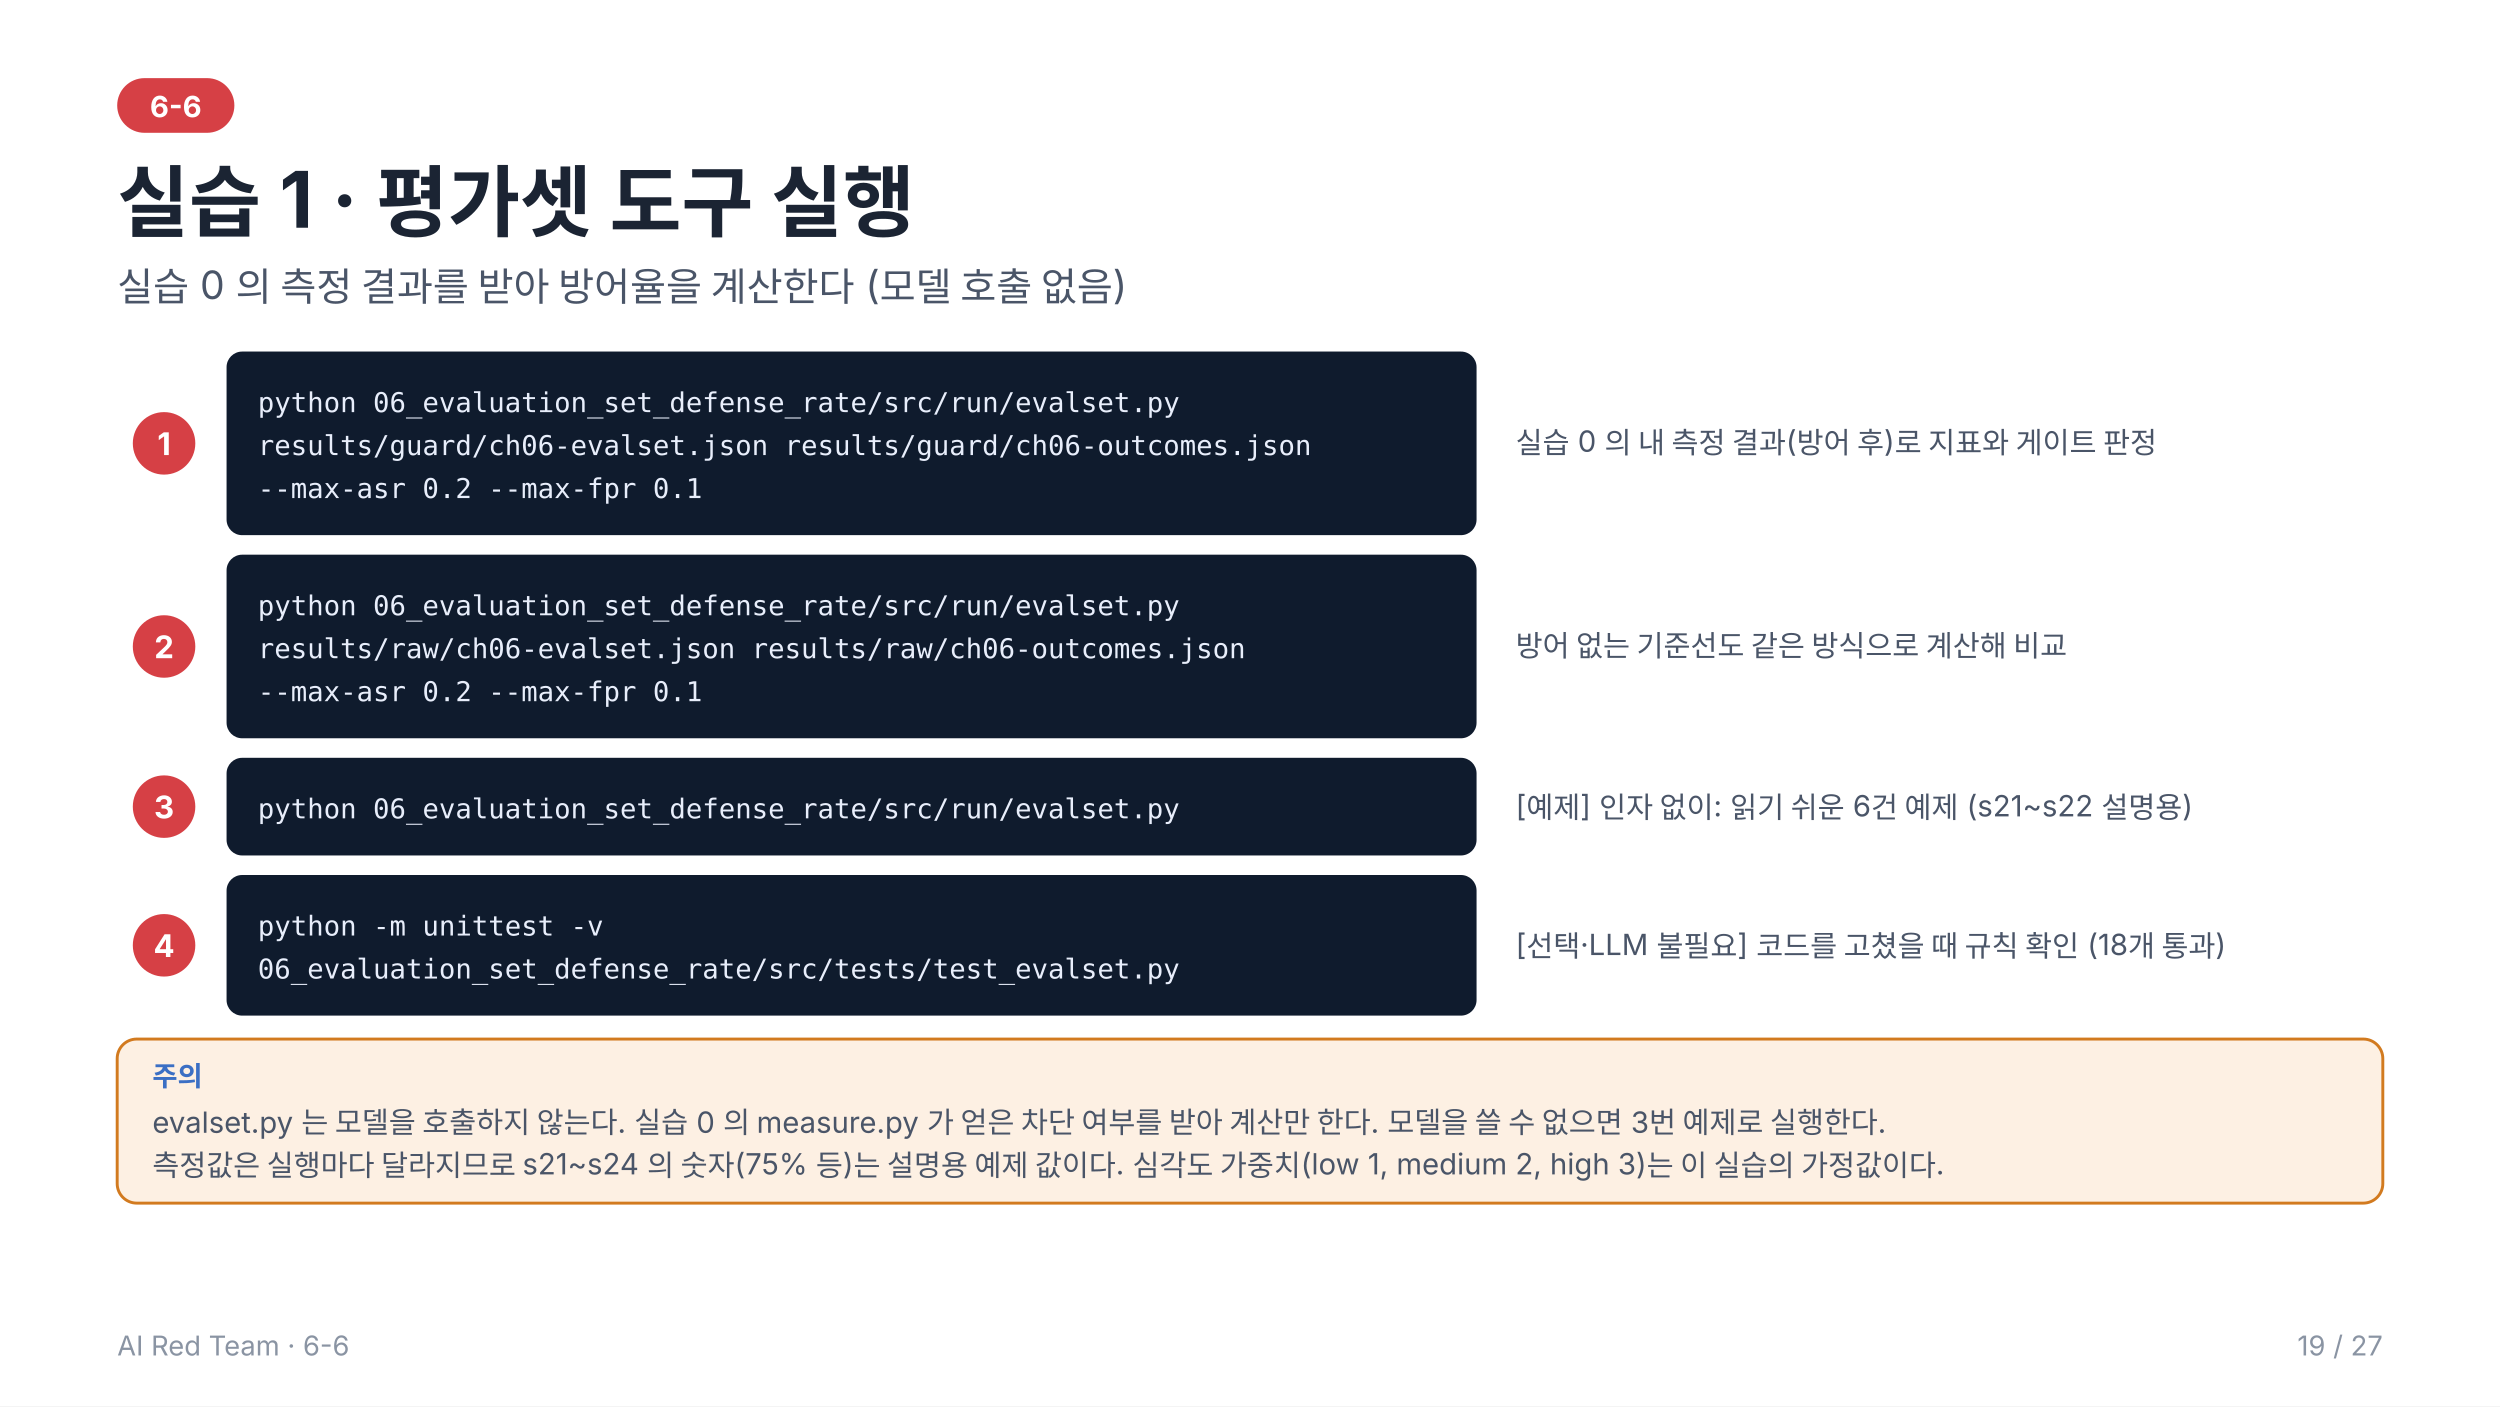
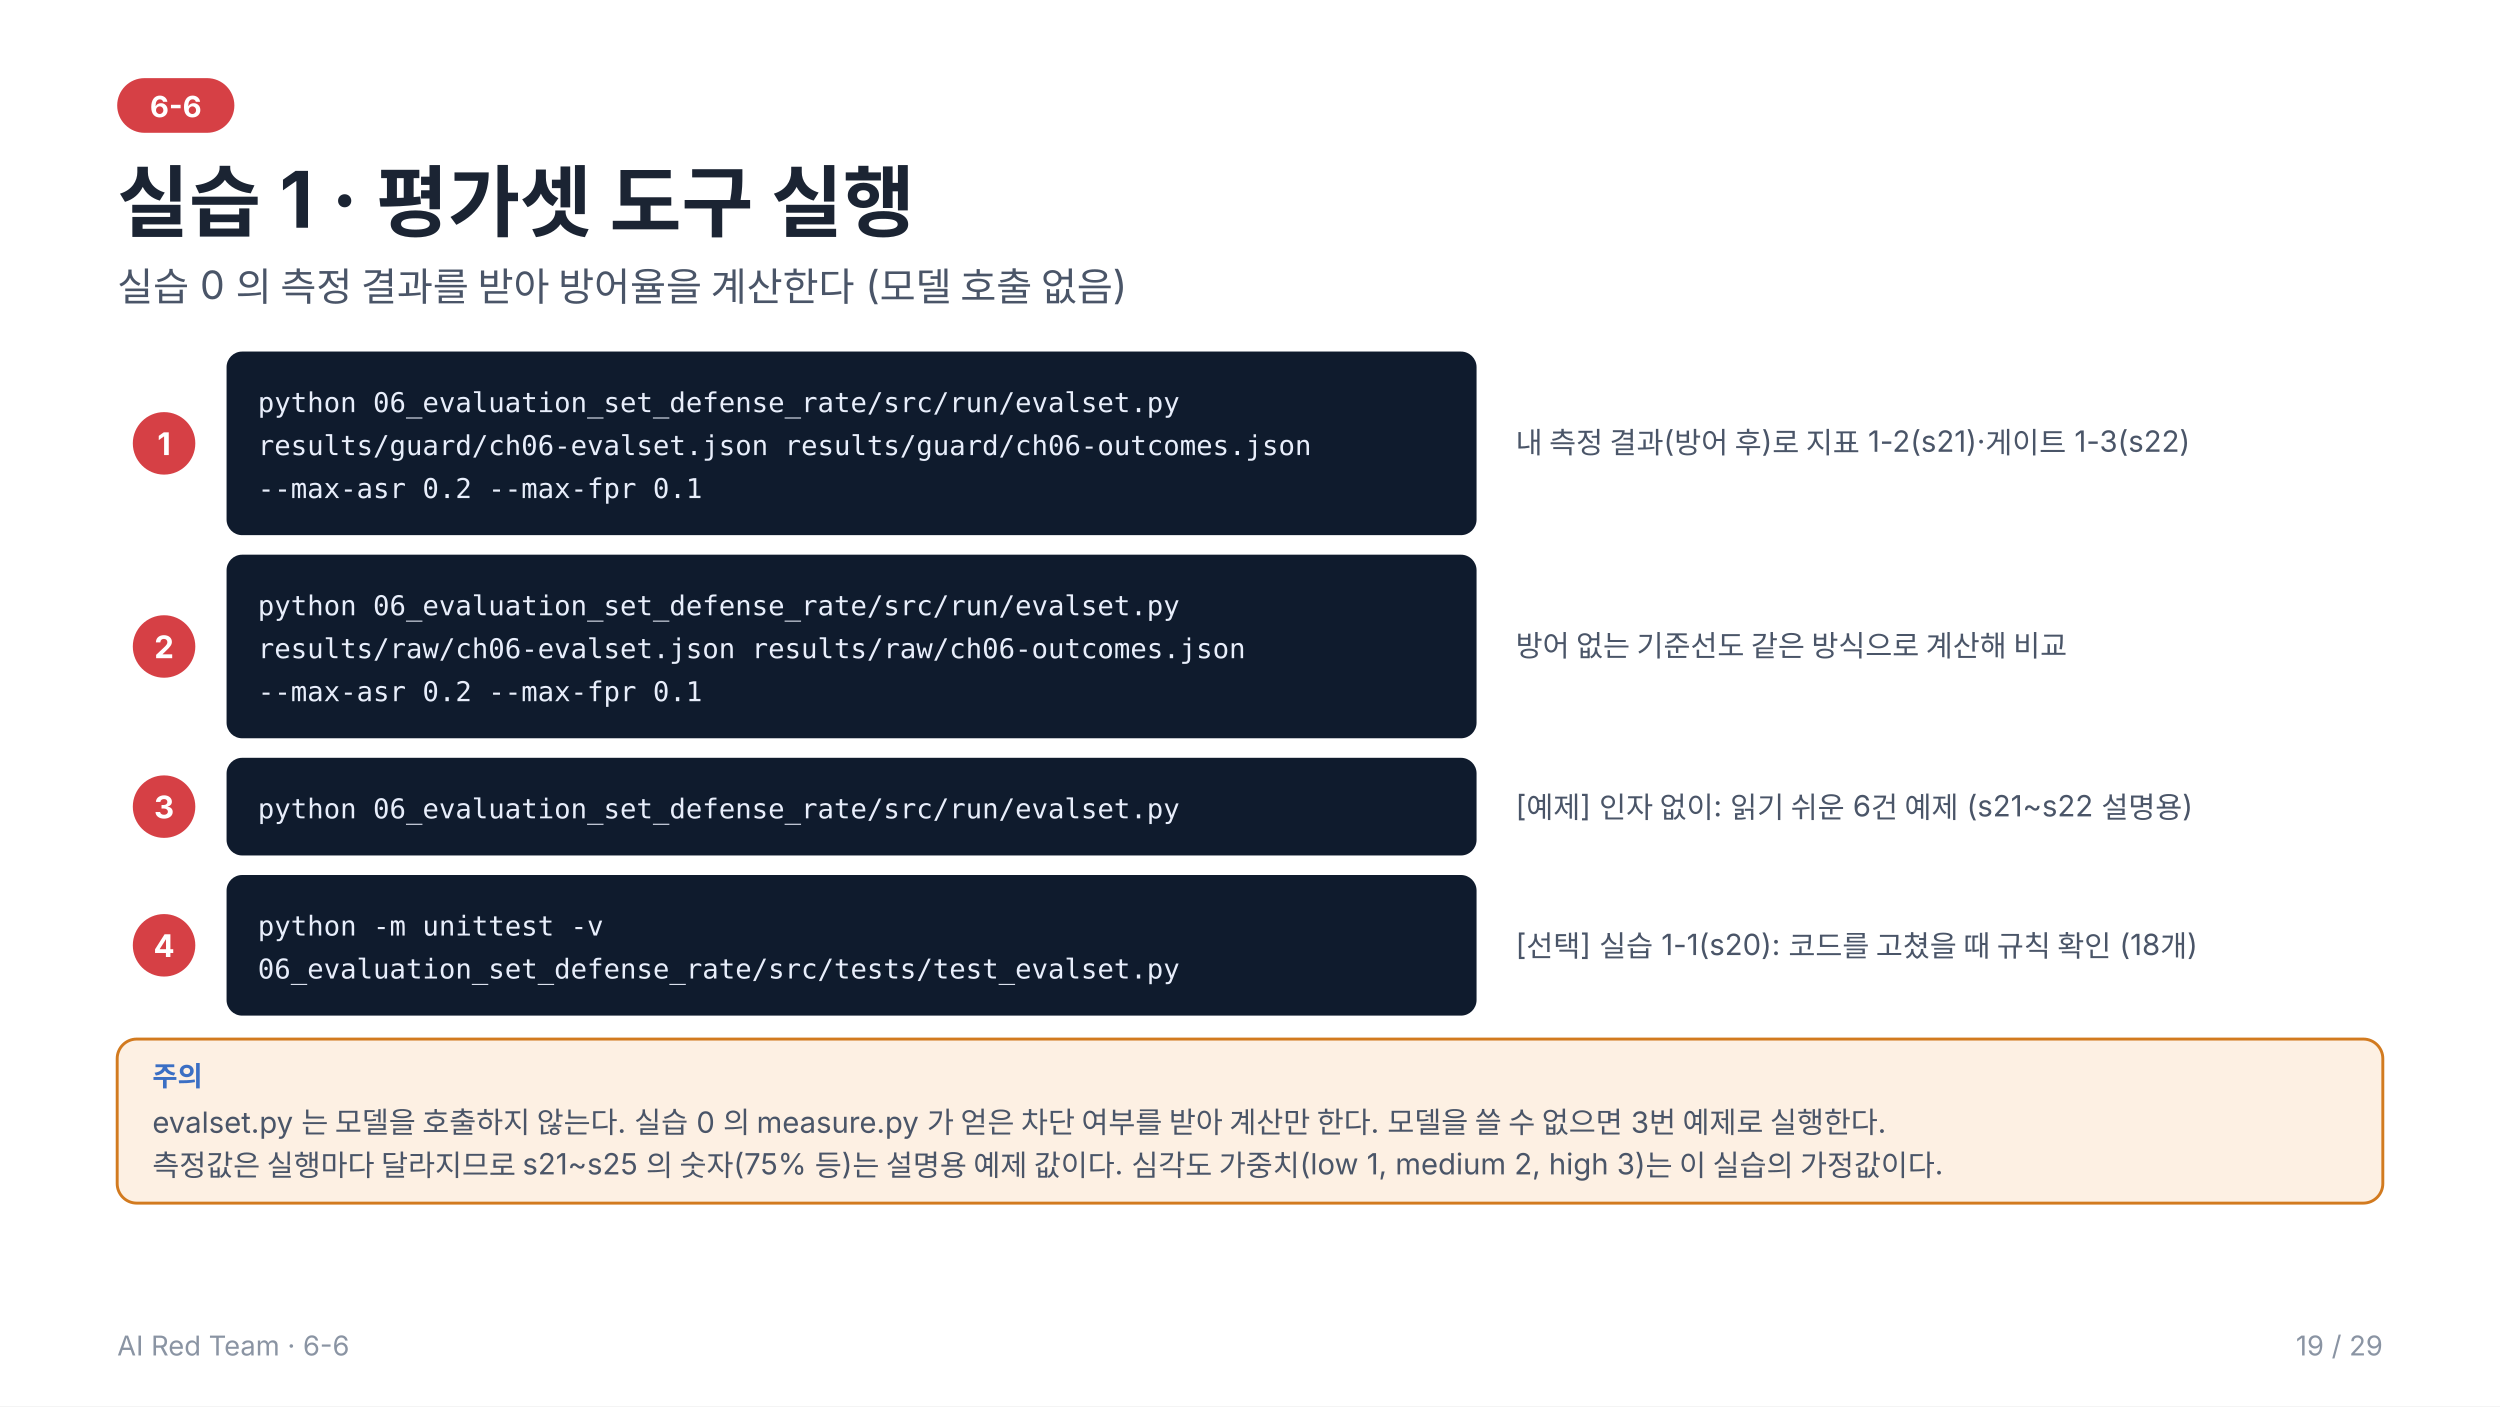
<svg xmlns="http://www.w3.org/2000/svg" viewBox="0 0 1280 720" role="img" aria-labelledby="t d" font-family="-apple-system, 'Apple SD Gothic Neo', 'Noto Sans KR', sans-serif">
  <style>
    .bg { fill: #ffffff; }
    .box { fill: #eef3fb; stroke: #3b6fc4; stroke-width: 1.5; }
    .box.key { fill: #fdf0e3; stroke: #d27a1f; }
    .box.ok { fill: #e9f6ee; stroke: #2f8f5b; }
    .num { fill: #3b6fc4; font-size: 13px; font-weight: 700; }
    .name { fill: #1b2433; font-size: 17px; font-weight: 700; }
    .sub { fill: #4a5568; font-size: 13px; }
    .arrow { stroke: #6b7686; stroke-width: 1.6; fill: none; }
    .head { fill: #6b7686; }
    .loop { stroke: #6b7686; stroke-width: 1.6; fill: none; stroke-dasharray: 5 4; }
    .title { fill: #1b2433; font-size: 18px; font-weight: 700; }
    .note { fill: #4a5568; font-size: 14px; }
    .stitle { fill: #1b2433; font-size: 40px; font-weight: 700; }
    .ssub { fill: #4a5568; font-size: 20px; }
    .chip { fill: #d64045; }
    .chiptxt { fill: #ffffff; font-size: 15px; font-weight: 700; }
    .foot { fill: #8a94a3; font-size: 14px; }
    .c1 { fill: #3b6fc4; fill-opacity: .22; stroke: #3b6fc4; stroke-width: 1.5; }
    .c2 { fill: #d27a1f; fill-opacity: .22; stroke: #d27a1f; stroke-width: 1.5; }
    .c3 { fill: #2f8f5b; fill-opacity: .22; stroke: #2f8f5b; stroke-width: 1.5; }
    @media (prefers-color-scheme: dark) {
      .bg { fill: #14181f; }
      .box { fill: #1c2536; stroke: #7aa5ee; }
      .box.key { fill: #33271a; stroke: #f0a45a; }
      .box.ok { fill: #14291e; stroke: #5fc58b; }
      .num { fill: #7aa5ee; }
      .name, .title, .stitle { fill: #eef1f6; }
      .ssub { fill: #aab3c2; }
      .foot { fill: #8a94a3; }
      .chip { fill: #e5656a; }
      .sub, .note { fill: #aab3c2; }
      .arrow, .loop { stroke: #8f9aab; }
      .head { fill: #8f9aab; }
      .c1 { fill: #7aa5ee; fill-opacity: .25; stroke: #7aa5ee; }
      .c2 { fill: #f0a45a; fill-opacity: .25; stroke: #f0a45a; }
      .c3 { fill: #5fc58b; fill-opacity: .25; stroke: #5fc58b; }
    }

    .body { fill: #1b2433; font-size: 19px; }
    .bsm { fill: #4a5568; font-size: 16px; }
    .cname { fill: #1b2433; font-size: 21px; font-weight: 700; }
    .tag { fill: #3b6fc4; font-size: 14px; font-weight: 700; }
    .red { fill: #d64045; }
    .th { fill: #0f1b2d; }
    .thtxt { fill: #ffffff; font-size: 17px; font-weight: 700; }
    .td1 { fill: #eef3fb; stroke: #dde3ec; stroke-width: 1; }
    .td2 { fill: #ffffff; stroke: #dde3ec; stroke-width: 1; }
    .tdtxt { fill: #1b2433; font-size: 17px; }
    .tdb { fill: #1b2433; font-size: 17px; font-weight: 700; }
    .big { fill: #d64045; font-size: 26px; font-weight: 700; }
    .circ { fill: #d64045; }
    .circt { fill: #ffffff; font-size: 16px; font-weight: 700; }
    .circg { fill: #2f8f5b; }
    @media (prefers-color-scheme: dark) {
      .body, .cname, .tdtxt, .tdb { fill: #eef1f6; }
      .bsm { fill: #aab3c2; }
      .tag { fill: #7aa5ee; }
      .red { fill: #e5656a; }
      .th { fill: #2a3a57; }
      .td1 { fill: #1c2536; stroke: #2a3447; }
      .td2 { fill: #14181f; stroke: #2a3447; }
      .big { fill: #e5656a; }
      .circ { fill: #e5656a; }
      .circg { fill: #5fc58b; }
    }
  
    .mono { fill: #1b2433; font-size: 16px; font-family: ui-monospace, Menlo, Consolas, monospace; font-weight: 600; }
    .cmdbg { fill: #0f1b2d; }
    .cmd { fill: #e8eefb; font-size: 16px; font-family: ui-monospace, Menlo, Consolas, monospace; }
    .warn { fill: #fdf0e3; stroke: #d27a1f; stroke-width: 1.5; }
    .gtxt { fill: #2f8f5b; font-size: 14px; font-weight: 700; }
    .otxt { fill: #d27a1f; font-size: 14px; font-weight: 700; }
    @media (prefers-color-scheme: dark) {
      .mono { fill: #eef1f6; }
      .cmdbg { fill: #0b0f16; }
      .warn { fill: #33271a; stroke: #f0a45a; }
      .gtxt { fill: #5fc58b; }
      .otxt { fill: #f0a45a; }
    }
  </style>
  <rect class="bg" width="1280" height="720" />
  <rect class="chip" x="60" y="40" width="60" height="28" rx="14" />
  <text class="chiptxt" x="90" y="60.0" text-anchor="middle">6-6</text>
  <text class="stitle" x="60" y="118.0" text-anchor="start">실습 1 · 평가셋 도구 실행</text>
  <text class="ssub" x="60" y="154.0" text-anchor="start">실습 0 의 측정 결과를 받아 방어율을 계산한다 (모델 호출 없음)</text>
  <circle class="circ" cx="84" cy="227" r="16" />
  <text class="circt" x="84" y="233" text-anchor="middle">1</text>
  <rect class="cmdbg" x="116" y="180" width="640" height="94" rx="8" />
  <text class="cmd" x="132" y="211" text-anchor="start" style="font-size:14px">python 06_evaluation_set_defense_rate/src/run/evalset.py</text>
  <text class="cmd" x="132" y="233" text-anchor="start" style="font-size:14px">  results/guard/ch06-evalset.json results/guard/ch06-outcomes.json</text>
  <text class="cmd" x="132" y="255" text-anchor="start" style="font-size:14px">  --max-asr 0.2 --max-fpr 0.1</text>
-   <text class="bsm" x="776" y="232" text-anchor="start" style="font-size:15px">실습 0 의 내 측정 결과(방어 후)로 지표와 게이트 판정</text>
+   <text class="bsm" x="776" y="232" text-anchor="start" style="font-size:15px">내 측정 결과(방어 후)로 지표 1-2(s21)·게이트 1-3(s22)</text>
  <circle class="circ" cx="84" cy="331" r="16" />
  <text class="circt" x="84" y="337" text-anchor="middle">2</text>
  <rect class="cmdbg" x="116" y="284" width="640" height="94" rx="8" />
  <text class="cmd" x="132" y="315" text-anchor="start" style="font-size:14px">python 06_evaluation_set_defense_rate/src/run/evalset.py</text>
  <text class="cmd" x="132" y="337" text-anchor="start" style="font-size:14px">  results/raw/ch06-evalset.json results/raw/ch06-outcomes.json</text>
  <text class="cmd" x="132" y="359" text-anchor="start" style="font-size:14px">  --max-asr 0.2 --max-fpr 0.1</text>
  <text class="bsm" x="776" y="336" text-anchor="start" style="font-size:15px">방어 없는 기준선도 같은 방식으로 계산해 비교</text>
  <circle class="circ" cx="84" cy="413" r="16" />
  <text class="circt" x="84" y="419" text-anchor="middle">3</text>
  <rect class="cmdbg" x="116" y="388" width="640" height="50" rx="8" />
  <text class="cmd" x="132" y="419" text-anchor="start" style="font-size:14px">python 06_evaluation_set_defense_rate/src/run/evalset.py</text>
  <text class="bsm" x="776" y="418" text-anchor="start" style="font-size:15px">[예제] 인자 없이: 읽기 쉬운 6건 예제 (s21~s22 설명용)</text>
  <circle class="circ" cx="84" cy="484" r="16" />
  <text class="circt" x="84" y="490" text-anchor="middle">4</text>
  <rect class="cmdbg" x="116" y="448" width="640" height="72" rx="8" />
  <text class="cmd" x="132" y="479" text-anchor="start" style="font-size:14px">python -m unittest -v</text>
  <text class="cmd" x="132" y="501" text-anchor="start" style="font-size:14px">  06_evaluation_set_defense_rate/src/tests/test_evalset.py</text>
-   <text class="bsm" x="776" y="489" text-anchor="start" style="font-size:15px">[선택·LLM 불필요] 코드를 고쳤을 때 규칙 확인 (18개 통과)</text>
+   <text class="bsm" x="776" y="489" text-anchor="start" style="font-size:15px">[선택] 실습 1-1(s20): 코드를 고쳤을 때 규칙 확인 (18개)</text>
  <rect class="box key" x="60" y="532" width="1160" height="84" rx="10" />
  <text class="tag" x="78" y="556" text-anchor="start">주의</text>
  <text class="bsm" x="78" y="580" text-anchor="start" style="font-size:15px">evalset.py 는 모델을 호출하지 않는다. 실습 0 의 measure.py 가 얻은 차단 여부를 받아 계산만 한다. 모델을 쓸 수 없으면 3번 예제로 실행한다.</text>
-   <text class="bsm" x="78" y="602" text-anchor="start" style="font-size:15px">측정값은 실행마다 달라지므로 s21~s24 의 숫자(75% 등)는 설명용 예제 값이다. 심각도 가중치(low 1, medium 2, high 3)는 이 실습의 가정값이다.</text>
+   <text class="bsm" x="78" y="602" text-anchor="start" style="font-size:15px">측정값은 실행마다 달라지므로 s21~s25 의 숫자(75% 등)는 설명용 예제 값이다. 심각도 가중치(low 1, medium 2, high 3)는 이 실습의 가정값이다.</text>
  <text class="foot" x="60" y="694.0" text-anchor="start">AI Red Team · 6-6</text>
-   <text class="foot" x="1220" y="694.0" text-anchor="end">19 / 27</text>
+   <text class="foot" x="1220" y="694.0" text-anchor="end">19 / 29</text>
</svg>
